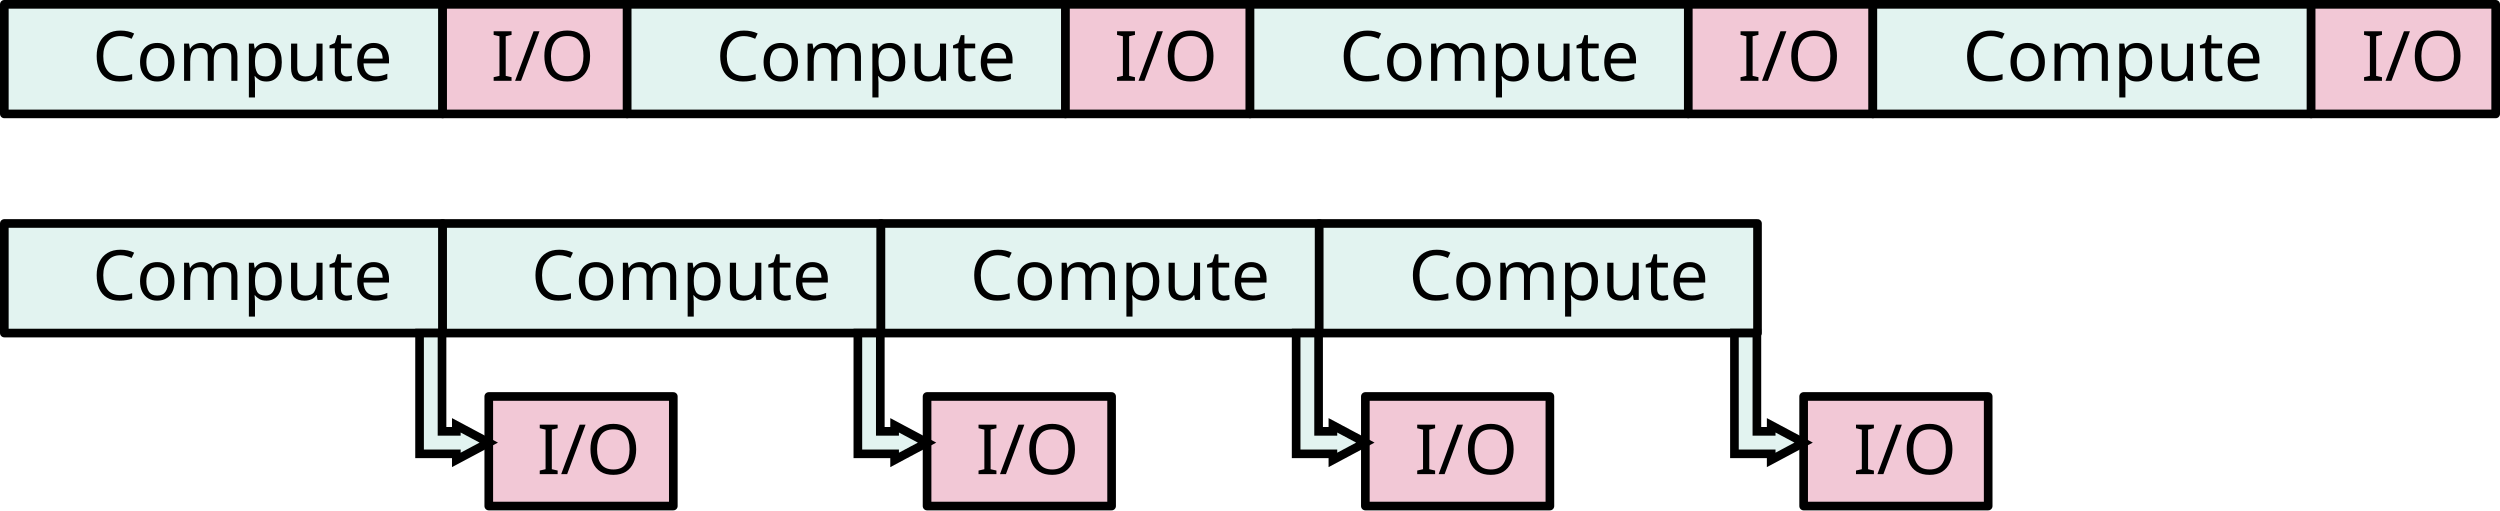
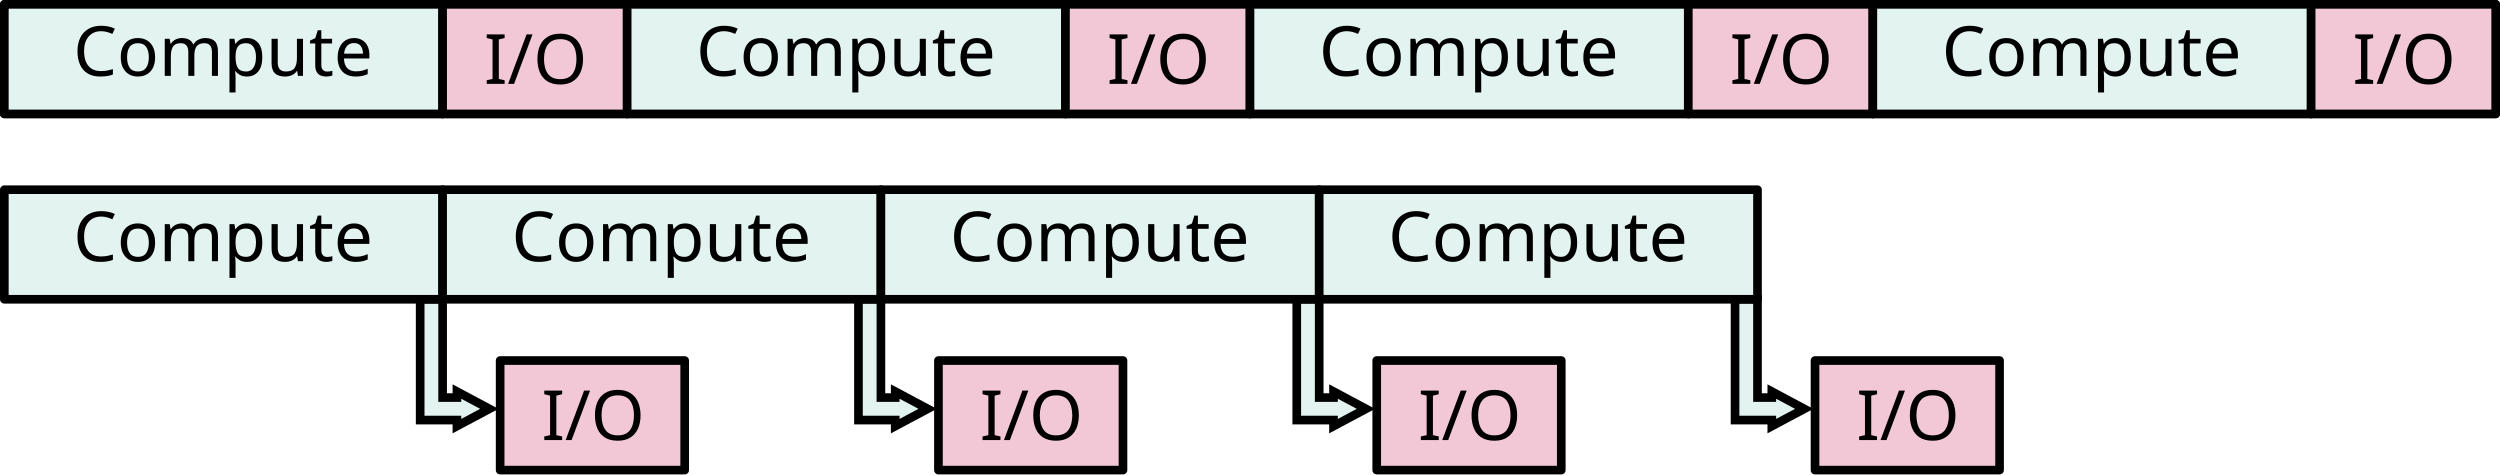
- <svg xmlns="http://www.w3.org/2000/svg" viewBox="0 0 867.007 177" height="177" width="867.007" xml:space="preserve" id="svg2" version="1.1">
+ <svg xmlns="http://www.w3.org/2000/svg" xmlns:xlink="http://www.w3.org/1999/xlink" viewBox="0 0 867 164.529" height="164.529" width="867" xml:space="preserve" id="svg2" version="1.1">
  <defs id="defs6">
    <clipPath id="clipPath18" clipPathUnits="userSpaceOnUse">
      <path style="clip-rule:evenodd" id="path16" d="M 0,1.2207e-4 H 720 V 450 H 0 Z" />
    </clipPath>
    <clipPath id="clipPath32" clipPathUnits="userSpaceOnUse">
      <path style="clip-rule:evenodd" id="path30" d="M 1.0729e-5,0 H 720 V 450 H 1.0729e-5 Z" />
    </clipPath>
    <clipPath id="clipPath48" clipPathUnits="userSpaceOnUse">
      <path style="clip-rule:evenodd" id="path46" d="M 1.0729e-5,0 H 720 V 450 H 1.0729e-5 Z" />
    </clipPath>
    <clipPath id="clipPath64" clipPathUnits="userSpaceOnUse">
      <path style="clip-rule:evenodd" id="path62" d="M 1.0729e-5,0 H 720 V 450 H 1.0729e-5 Z" />
    </clipPath>
    <clipPath id="clipPath80" clipPathUnits="userSpaceOnUse">
      <path style="clip-rule:evenodd" id="path78" d="M 1.0729e-5,0 H 720 V 450 H 1.0729e-5 Z" />
    </clipPath>
    <clipPath id="clipPath96" clipPathUnits="userSpaceOnUse">
      <path style="clip-rule:evenodd" id="path94" d="M 1.0729e-5,0 H 720 V 450 H 1.0729e-5 Z" />
    </clipPath>
    <clipPath id="clipPath112" clipPathUnits="userSpaceOnUse">
      <path style="clip-rule:evenodd" id="path110" d="M 1.0729e-5,0 H 720 V 450 H 1.0729e-5 Z" />
    </clipPath>
    <clipPath id="clipPath128" clipPathUnits="userSpaceOnUse">
      <path style="clip-rule:evenodd" id="path126" d="M 1.0729e-5,0 H 720 V 450 H 1.0729e-5 Z" />
    </clipPath>
    <clipPath id="clipPath144" clipPathUnits="userSpaceOnUse">
      <path style="clip-rule:evenodd" id="path142" d="M 1.0729e-5,0 H 720 V 450 H 1.0729e-5 Z" />
    </clipPath>
    <clipPath id="clipPath160" clipPathUnits="userSpaceOnUse">
      <path style="clip-rule:evenodd" id="path158" d="M 1.0729e-5,0 H 720 V 450 H 1.0729e-5 Z" />
    </clipPath>
    <clipPath id="clipPath176" clipPathUnits="userSpaceOnUse">
      <path style="clip-rule:evenodd" id="path174" d="M 1.0729e-5,0 H 720 V 450 H 1.0729e-5 Z" />
    </clipPath>
    <clipPath id="clipPath188" clipPathUnits="userSpaceOnUse">
      <path style="clip-rule:evenodd" id="path186" d="M 8.392e-6,450 H 720 V 9.1553e-5 H 8.392e-6" />
    </clipPath>
    <clipPath id="clipPath198" clipPathUnits="userSpaceOnUse">
      <path style="clip-rule:evenodd" id="path196" d="M 8.392e-6,450 H 720 V 9.1553e-5 H 8.392e-6" />
    </clipPath>
    <clipPath id="clipPath212" clipPathUnits="userSpaceOnUse">
      <path style="clip-rule:evenodd" id="path210" d="M 1.0729e-5,0 H 720 V 450 H 1.0729e-5 Z" />
    </clipPath>
    <clipPath id="clipPath228" clipPathUnits="userSpaceOnUse">
      <path style="clip-rule:evenodd" id="path226" d="M 1.0729e-5,0 H 720 V 450 H 1.0729e-5 Z" />
    </clipPath>
    <clipPath id="clipPath240" clipPathUnits="userSpaceOnUse">
      <path style="clip-rule:evenodd" id="path238" d="M 6.71e-6,450 H 720 V 9.1553e-5 H 6.71e-6" />
    </clipPath>
    <clipPath id="clipPath250" clipPathUnits="userSpaceOnUse">
      <path style="clip-rule:evenodd" id="path248" d="M 6.71e-6,450 H 720 V 9.1553e-5 H 6.71e-6" />
    </clipPath>
    <clipPath id="clipPath264" clipPathUnits="userSpaceOnUse">
      <path style="clip-rule:evenodd" id="path262" d="M 1.0729e-5,0 H 720 V 450 H 1.0729e-5 Z" />
    </clipPath>
    <clipPath id="clipPath280" clipPathUnits="userSpaceOnUse">
      <path style="clip-rule:evenodd" id="path278" d="M 1.0729e-5,0 H 720 V 450 H 1.0729e-5 Z" />
    </clipPath>
    <clipPath id="clipPath292" clipPathUnits="userSpaceOnUse">
      <path style="clip-rule:evenodd" id="path290" d="M 2.4713e-5,450 H 720 V 9.1553e-5 H 2.4713e-5" />
    </clipPath>
    <clipPath id="clipPath302" clipPathUnits="userSpaceOnUse">
      <path style="clip-rule:evenodd" id="path300" d="M 2.4713e-5,450 H 720 V 9.1553e-5 H 2.4713e-5" />
    </clipPath>
    <clipPath id="clipPath316" clipPathUnits="userSpaceOnUse">
      <path style="clip-rule:evenodd" id="path314" d="M 1.0729e-5,0 H 720 V 450 H 1.0729e-5 Z" />
    </clipPath>
    <clipPath id="clipPath332" clipPathUnits="userSpaceOnUse">
      <path style="clip-rule:evenodd" id="path330" d="M 1.0729e-5,0 H 720 V 450 H 1.0729e-5 Z" />
    </clipPath>
    <clipPath id="clipPath344" clipPathUnits="userSpaceOnUse">
      <path style="clip-rule:evenodd" id="path342" d="M 2.3031e-5,450 H 720 V 9.1553e-5 H 2.3031e-5" />
    </clipPath>
    <clipPath id="clipPath354" clipPathUnits="userSpaceOnUse">
      <path style="clip-rule:evenodd" id="path352" d="M 2.3031e-5,450 H 720 V 9.1553e-5 H 2.3031e-5" />
    </clipPath>
  </defs>
-   <path d="M 1.5,39.5 H 153.5 V 1.5 H 1.5 Z" style="fill:#e2f3f0;fill-opacity:1;fill-rule:evenodd;stroke:none;stroke-width:1.333" id="path22" />
-   <path d="M 1.5,39.5 H 153.5 V 1.5 H 1.5 Z" style="fill:none;stroke:#000000;stroke-width:3;stroke-linecap:butt;stroke-linejoin:round;stroke-miterlimit:10;stroke-dasharray:none;stroke-opacity:1" id="path24" />
-   <g id="g26" transform="matrix(1.333333,0,0,-1.333333,-51,353.9933)">
-     <g id="g28" clip-path="url(#clipPath32)">
-       <text transform="matrix(1,0,0,-1,62.3,244.48)" style="font-variant:normal;font-weight:normal;font-size:18.025px;font-family:Calibri;-inkscape-font-specification:Calibri;writing-mode:lr-tb;fill:#000000;fill-opacity:1;fill-rule:nonzero;stroke:none" id="text36">
-         <tspan x="0 9.752 19.503 33.779 43.53 53.282 59.32" y="0" id="tspan34">Compute</tspan>
+   <g id="g3497" transform="translate(-22.68907,119.7479)">
+     <path d="M 24.189,-80.248 H 176.189 V -118.248 H 24.189 Z" style="fill:#e2f3f0;fill-opacity:1;stroke:#000000;stroke-width:3;stroke-linecap:butt;stroke-linejoin:round;stroke-miterlimit:10;stroke-dasharray:none;stroke-opacity:1" id="path24" />
+     <text xml:space="preserve" style="font-style:normal;font-variant:normal;font-weight:normal;font-stretch:normal;font-size:24px;line-height:1.25;font-family:'Noto Sans';-inkscape-font-specification:'Noto Sans, Normal';font-variant-ligatures:normal;font-variant-caps:normal;font-variant-numeric:normal;font-feature-settings:normal;text-align:start;letter-spacing:0px;word-spacing:0px;writing-mode:lr-tb;text-anchor:start;fill:#000000;fill-opacity:1;stroke:none" x="48.09" y="-93.44" id="text2937">
+       <tspan id="tspan2935" x="48.09" y="-93.44">Compute</tspan>
+     </text>
+     <path id="path40" style="fill:#f2c8d6;fill-opacity:1;stroke:#000000;stroke-width:3;stroke-linecap:butt;stroke-linejoin:round;stroke-miterlimit:10;stroke-dasharray:none;stroke-opacity:1" d="m 176.189,-80.248 h 64 v -38 h -64 z" />
+     <text id="text2941" y="-90.668" x="190.538" style="font-style:normal;font-variant:normal;font-weight:normal;font-stretch:normal;font-size:24px;line-height:1.25;font-family:'Noto Sans';-inkscape-font-specification:'Noto Sans, Normal';font-variant-ligatures:normal;font-variant-caps:normal;font-variant-numeric:normal;font-feature-settings:normal;text-align:start;letter-spacing:0px;word-spacing:0px;writing-mode:lr-tb;text-anchor:start;fill:#000000;fill-opacity:1;stroke:none" xml:space="preserve">
+       <tspan y="-90.668" x="190.538" id="tspan2939">I/O</tspan>
+     </text>
+     <path id="path3287" style="fill:#e2f3f0;fill-opacity:1;stroke:#000000;stroke-width:3;stroke-linecap:butt;stroke-linejoin:round;stroke-miterlimit:10;stroke-dasharray:none;stroke-opacity:1" d="M 240.189,-80.248 H 392.189 V -118.248 H 240.189 Z" />
+     <text id="text3291" y="-93.44" x="264.09" style="font-style:normal;font-variant:normal;font-weight:normal;font-stretch:normal;font-size:24px;line-height:1.25;font-family:'Noto Sans';-inkscape-font-specification:'Noto Sans, Normal';font-variant-ligatures:normal;font-variant-caps:normal;font-variant-numeric:normal;font-feature-settings:normal;text-align:start;letter-spacing:0px;word-spacing:0px;writing-mode:lr-tb;text-anchor:start;fill:#000000;fill-opacity:1;stroke:none" xml:space="preserve">
+       <tspan y="-93.44" x="264.09" id="tspan3289">Compute</tspan>
+     </text>
+     <path d="m 392.189,-80.248 h 64 v -38 h -64 z" style="fill:#f2c8d6;fill-opacity:1;stroke:#000000;stroke-width:3;stroke-linecap:butt;stroke-linejoin:round;stroke-miterlimit:10;stroke-dasharray:none;stroke-opacity:1" id="path3293" />
+     <text xml:space="preserve" style="font-style:normal;font-variant:normal;font-weight:normal;font-stretch:normal;font-size:24px;line-height:1.25;font-family:'Noto Sans';-inkscape-font-specification:'Noto Sans, Normal';font-variant-ligatures:normal;font-variant-caps:normal;font-variant-numeric:normal;font-feature-settings:normal;text-align:start;letter-spacing:0px;word-spacing:0px;writing-mode:lr-tb;text-anchor:start;fill:#000000;fill-opacity:1;stroke:none" x="406.538" y="-90.668" id="text3297">
+       <tspan id="tspan3295" x="406.538" y="-90.668">I/O</tspan>
+     </text>
+     <path id="path3301" style="fill:#e2f3f0;fill-opacity:1;stroke:#000000;stroke-width:3;stroke-linecap:butt;stroke-linejoin:round;stroke-miterlimit:10;stroke-dasharray:none;stroke-opacity:1" d="M 456.189,-80.248 H 608.189 V -118.248 H 456.189 Z" />
+     <text id="text3305" y="-93.44" x="480.09" style="font-style:normal;font-variant:normal;font-weight:normal;font-stretch:normal;font-size:24px;line-height:1.25;font-family:'Noto Sans';-inkscape-font-specification:'Noto Sans, Normal';font-variant-ligatures:normal;font-variant-caps:normal;font-variant-numeric:normal;font-feature-settings:normal;text-align:start;letter-spacing:0px;word-spacing:0px;writing-mode:lr-tb;text-anchor:start;fill:#000000;fill-opacity:1;stroke:none" xml:space="preserve">
+       <tspan y="-93.44" x="480.09" id="tspan3303">Compute</tspan>
+     </text>
+     <path d="m 608.189,-80.248 h 64 v -38 h -64 z" style="fill:#f2c8d6;fill-opacity:1;stroke:#000000;stroke-width:3;stroke-linecap:butt;stroke-linejoin:round;stroke-miterlimit:10;stroke-dasharray:none;stroke-opacity:1" id="path3307" />
+     <text xml:space="preserve" style="font-style:normal;font-variant:normal;font-weight:normal;font-stretch:normal;font-size:24px;line-height:1.25;font-family:'Noto Sans';-inkscape-font-specification:'Noto Sans, Normal';font-variant-ligatures:normal;font-variant-caps:normal;font-variant-numeric:normal;font-feature-settings:normal;text-align:start;letter-spacing:0px;word-spacing:0px;writing-mode:lr-tb;text-anchor:start;fill:#000000;fill-opacity:1;stroke:none" x="622.538" y="-90.668" id="text3311">
+       <tspan id="tspan3309" x="622.538" y="-90.668">I/O</tspan>
+     </text>
+     <path id="path3315" style="fill:#e2f3f0;fill-opacity:1;stroke:#000000;stroke-width:3;stroke-linecap:butt;stroke-linejoin:round;stroke-miterlimit:10;stroke-dasharray:none;stroke-opacity:1" d="M 672.189,-80.248 H 824.189 V -118.248 H 672.189 Z" />
+     <text id="text3319" y="-93.44" x="696.09" style="font-style:normal;font-variant:normal;font-weight:normal;font-stretch:normal;font-size:24px;line-height:1.25;font-family:'Noto Sans';-inkscape-font-specification:'Noto Sans, Normal';font-variant-ligatures:normal;font-variant-caps:normal;font-variant-numeric:normal;font-feature-settings:normal;text-align:start;letter-spacing:0px;word-spacing:0px;writing-mode:lr-tb;text-anchor:start;fill:#000000;fill-opacity:1;stroke:none" xml:space="preserve">
+       <tspan y="-93.44" x="696.09" id="tspan3317">Compute</tspan>
+     </text>
+     <path d="m 824.189,-80.248 h 64 v -38 h -64 z" style="fill:#f2c8d6;fill-opacity:1;stroke:#000000;stroke-width:3;stroke-linecap:butt;stroke-linejoin:round;stroke-miterlimit:10;stroke-dasharray:none;stroke-opacity:1" id="path3321" />
+     <text xml:space="preserve" style="font-style:normal;font-variant:normal;font-weight:normal;font-stretch:normal;font-size:24px;line-height:1.25;font-family:'Noto Sans';-inkscape-font-specification:'Noto Sans, Normal';font-variant-ligatures:normal;font-variant-caps:normal;font-variant-numeric:normal;font-feature-settings:normal;text-align:start;letter-spacing:0px;word-spacing:0px;writing-mode:lr-tb;text-anchor:start;fill:#000000;fill-opacity:1;stroke:none" x="838.538" y="-90.668" id="text3325">
+       <tspan id="tspan3323" x="838.538" y="-90.668">I/O</tspan>
+     </text>
+     <path id="path3371" style="fill:#e2f3f0;fill-opacity:1;stroke:#000000;stroke-width:3;stroke-linecap:butt;stroke-linejoin:round;stroke-miterlimit:10;stroke-dasharray:none;stroke-opacity:1" d="M 24.189,-80.248 H 176.189 V -118.248 H 24.189 Z" />
+     <text id="text3375" y="-93.44" x="48.09" style="font-style:normal;font-variant:normal;font-weight:normal;font-stretch:normal;font-size:24px;line-height:1.25;font-family:'Noto Sans';-inkscape-font-specification:'Noto Sans, Normal';font-variant-ligatures:normal;font-variant-caps:normal;font-variant-numeric:normal;font-feature-settings:normal;text-align:start;letter-spacing:0px;word-spacing:0px;writing-mode:lr-tb;text-anchor:start;fill:#000000;fill-opacity:1;stroke:none" xml:space="preserve">
+       <tspan y="-93.44" x="48.09" id="tspan3373">Compute</tspan>
+     </text>
+     <path d="m 176.189,-80.248 h 64 v -38 h -64 z" style="fill:#f2c8d6;fill-opacity:1;stroke:#000000;stroke-width:3;stroke-linecap:butt;stroke-linejoin:round;stroke-miterlimit:10;stroke-dasharray:none;stroke-opacity:1" id="path3377" />
+     <text xml:space="preserve" style="font-style:normal;font-variant:normal;font-weight:normal;font-stretch:normal;font-size:24px;line-height:1.25;font-family:'Noto Sans';-inkscape-font-specification:'Noto Sans, Normal';font-variant-ligatures:normal;font-variant-caps:normal;font-variant-numeric:normal;font-feature-settings:normal;text-align:start;letter-spacing:0px;word-spacing:0px;writing-mode:lr-tb;text-anchor:start;fill:#000000;fill-opacity:1;stroke:none" x="190.538" y="-90.668" id="text3381">
+       <tspan id="tspan3379" x="190.538" y="-90.668">I/O</tspan>
+     </text>
+     <path d="M 240.189,-80.248 H 392.189 V -118.248 H 240.189 Z" style="fill:#e2f3f0;fill-opacity:1;stroke:#000000;stroke-width:3;stroke-linecap:butt;stroke-linejoin:round;stroke-miterlimit:10;stroke-dasharray:none;stroke-opacity:1" id="path3383" />
+     <text xml:space="preserve" style="font-style:normal;font-variant:normal;font-weight:normal;font-stretch:normal;font-size:24px;line-height:1.25;font-family:'Noto Sans';-inkscape-font-specification:'Noto Sans, Normal';font-variant-ligatures:normal;font-variant-caps:normal;font-variant-numeric:normal;font-feature-settings:normal;text-align:start;letter-spacing:0px;word-spacing:0px;writing-mode:lr-tb;text-anchor:start;fill:#000000;fill-opacity:1;stroke:none" x="264.09" y="-93.44" id="text3387">
+       <tspan id="tspan3385" x="264.09" y="-93.44">Compute</tspan>
+     </text>
+     <path id="path3389" style="fill:#f2c8d6;fill-opacity:1;stroke:#000000;stroke-width:3;stroke-linecap:butt;stroke-linejoin:round;stroke-miterlimit:10;stroke-dasharray:none;stroke-opacity:1" d="m 392.189,-80.248 h 64 v -38 h -64 z" />
+     <text id="text3393" y="-90.668" x="406.538" style="font-style:normal;font-variant:normal;font-weight:normal;font-stretch:normal;font-size:24px;line-height:1.25;font-family:'Noto Sans';-inkscape-font-specification:'Noto Sans, Normal';font-variant-ligatures:normal;font-variant-caps:normal;font-variant-numeric:normal;font-feature-settings:normal;text-align:start;letter-spacing:0px;word-spacing:0px;writing-mode:lr-tb;text-anchor:start;fill:#000000;fill-opacity:1;stroke:none" xml:space="preserve">
+       <tspan y="-90.668" x="406.538" id="tspan3391">I/O</tspan>
+     </text>
+     <path d="M 456.189,-80.248 H 608.189 V -118.248 H 456.189 Z" style="fill:#e2f3f0;fill-opacity:1;stroke:#000000;stroke-width:3;stroke-linecap:butt;stroke-linejoin:round;stroke-miterlimit:10;stroke-dasharray:none;stroke-opacity:1" id="path3395" />
+     <text xml:space="preserve" style="font-style:normal;font-variant:normal;font-weight:normal;font-stretch:normal;font-size:24px;line-height:1.25;font-family:'Noto Sans';-inkscape-font-specification:'Noto Sans, Normal';font-variant-ligatures:normal;font-variant-caps:normal;font-variant-numeric:normal;font-feature-settings:normal;text-align:start;letter-spacing:0px;word-spacing:0px;writing-mode:lr-tb;text-anchor:start;fill:#000000;fill-opacity:1;stroke:none" x="480.09" y="-93.44" id="text3399">
+       <tspan id="tspan3397" x="480.09" y="-93.44">Compute</tspan>
+     </text>
+     <path id="path3401" style="fill:#f2c8d6;fill-opacity:1;stroke:#000000;stroke-width:3;stroke-linecap:butt;stroke-linejoin:round;stroke-miterlimit:10;stroke-dasharray:none;stroke-opacity:1" d="m 608.189,-80.248 h 64 v -38 h -64 z" />
+     <text id="text3405" y="-90.668" x="622.538" style="font-style:normal;font-variant:normal;font-weight:normal;font-stretch:normal;font-size:24px;line-height:1.25;font-family:'Noto Sans';-inkscape-font-specification:'Noto Sans, Normal';font-variant-ligatures:normal;font-variant-caps:normal;font-variant-numeric:normal;font-feature-settings:normal;text-align:start;letter-spacing:0px;word-spacing:0px;writing-mode:lr-tb;text-anchor:start;fill:#000000;fill-opacity:1;stroke:none" xml:space="preserve">
+       <tspan y="-90.668" x="622.538" id="tspan3403">I/O</tspan>
+     </text>
+     <path d="M 672.189,-80.248 H 824.189 V -118.248 H 672.189 Z" style="fill:#e2f3f0;fill-opacity:1;stroke:#000000;stroke-width:3;stroke-linecap:butt;stroke-linejoin:round;stroke-miterlimit:10;stroke-dasharray:none;stroke-opacity:1" id="path3407" />
+     <text xml:space="preserve" style="font-style:normal;font-variant:normal;font-weight:normal;font-stretch:normal;font-size:24px;line-height:1.25;font-family:'Noto Sans';-inkscape-font-specification:'Noto Sans, Normal';font-variant-ligatures:normal;font-variant-caps:normal;font-variant-numeric:normal;font-feature-settings:normal;text-align:start;letter-spacing:0px;word-spacing:0px;writing-mode:lr-tb;text-anchor:start;fill:#000000;fill-opacity:1;stroke:none" x="696.09" y="-93.44" id="text3411">
+       <tspan id="tspan3409" x="696.09" y="-93.44">Compute</tspan>
+     </text>
+     <path id="path3413" style="fill:#f2c8d6;fill-opacity:1;stroke:#000000;stroke-width:3;stroke-linecap:butt;stroke-linejoin:round;stroke-miterlimit:10;stroke-dasharray:none;stroke-opacity:1" d="m 824.189,-80.248 h 64 v -38 h -64 z" />
+     <text id="text3417" y="-90.668" x="838.538" style="font-style:normal;font-variant:normal;font-weight:normal;font-stretch:normal;font-size:24px;line-height:1.25;font-family:'Noto Sans';-inkscape-font-specification:'Noto Sans, Normal';font-variant-ligatures:normal;font-variant-caps:normal;font-variant-numeric:normal;font-feature-settings:normal;text-align:start;letter-spacing:0px;word-spacing:0px;writing-mode:lr-tb;text-anchor:start;fill:#000000;fill-opacity:1;stroke:none" xml:space="preserve">
+       <tspan y="-90.668" x="838.538" id="tspan3415">I/O</tspan>
+     </text>
+   </g>
+   <g id="g3447" transform="translate(-3.781507,109.6639)">
+     <g id="g3427">
+       <path d="m 157.281,-5.878 v 34.093 h 4.96 v -2.093 l 11.253,6 -11.253,6 v -2.107 h -12.747 v -41.893 z" style="fill:#e2f3f0;fill-opacity:1;stroke:#000000;stroke-width:3;stroke-linecap:butt;stroke-linejoin:miter;stroke-miterlimit:8;stroke-dasharray:none;stroke-opacity:1" id="path200" />
+       <path d="M 5.282,-5.878 H 157.281 v -38 H 5.282 Z" style="fill:#e2f3f0;fill-opacity:1;stroke:#000000;stroke-width:3;stroke-linecap:butt;stroke-linejoin:round;stroke-miterlimit:10;stroke-dasharray:none;stroke-opacity:1" id="path3203" />
+       <text xml:space="preserve" style="font-style:normal;font-variant:normal;font-weight:normal;font-stretch:normal;font-size:24px;line-height:1.25;font-family:'Noto Sans';-inkscape-font-specification:'Noto Sans, Normal';font-variant-ligatures:normal;font-variant-caps:normal;font-variant-numeric:normal;font-feature-settings:normal;text-align:start;letter-spacing:0px;word-spacing:0px;writing-mode:lr-tb;text-anchor:start;fill:#000000;fill-opacity:1;stroke:none" x="29.183" y="-19.07" id="text3207">
+         <tspan id="tspan3205" x="29.183" y="-19.07">Compute</tspan>
      </text>
+       <g id="use3358" transform="translate(1.042017,133.6135)">
+         <path d="m 176.189,-80.248 h 64 v -38 h -64 z" style="fill:#f2c8d6;fill-opacity:1;stroke:#000000;stroke-width:3;stroke-linecap:butt;stroke-linejoin:round;stroke-miterlimit:10;stroke-dasharray:none;stroke-opacity:1" id="path3360" />
+         <text xml:space="preserve" style="font-style:normal;font-variant:normal;font-weight:normal;font-stretch:normal;font-size:24px;line-height:1.25;font-family:'Noto Sans';-inkscape-font-specification:'Noto Sans, Normal';font-variant-ligatures:normal;font-variant-caps:normal;font-variant-numeric:normal;font-feature-settings:normal;text-align:start;letter-spacing:0px;word-spacing:0px;writing-mode:lr-tb;text-anchor:start;fill:#000000;fill-opacity:1;stroke:none" x="190.538" y="-90.668" id="text3364">
+           <tspan id="tspan3362" x="190.538" y="-90.668">I/O</tspan>
+         </text>
+       </g>
    </g>
-   </g>
-   <path d="m 153.507,39.5 h 64 V 1.5 h -64 z" style="fill:#f2c8d6;fill-opacity:1;fill-rule:evenodd;stroke:none;stroke-width:1.333" id="path38" />
-   <path d="m 153.507,39.5 h 64 V 1.5 h -64 z" style="fill:none;stroke:#000000;stroke-width:3;stroke-linecap:butt;stroke-linejoin:round;stroke-miterlimit:10;stroke-dasharray:none;stroke-opacity:1" id="path40" />
-   <g id="g42" transform="matrix(1.333333,0,0,-1.333333,-51,353.9933)">
-     <g id="g44" clip-path="url(#clipPath48)">
-       <text transform="matrix(1,0,0,-1,165.93,244.48)" style="font-variant:normal;font-weight:normal;font-size:18.025px;font-family:Calibri;-inkscape-font-specification:Calibri;writing-mode:lr-tb;fill:#000000;fill-opacity:1;fill-rule:nonzero;stroke:none" id="text52">
-         <tspan x="0 4.542 11.248" y="0" id="tspan50">I/O</tspan>
-       </text>
-     </g>
-   </g>
-   <path d="m 217.507,39.5 h 152 V 1.5 h -152 z" style="fill:#e2f3f0;fill-opacity:1;fill-rule:evenodd;stroke:none;stroke-width:1.333" id="path54" />
-   <path d="m 217.507,39.5 h 152 V 1.5 h -152 z" style="fill:none;stroke:#000000;stroke-width:3;stroke-linecap:butt;stroke-linejoin:round;stroke-miterlimit:10;stroke-dasharray:none;stroke-opacity:1" id="path56" />
-   <g id="g58" transform="matrix(1.333333,0,0,-1.333333,-51,353.9933)">
-     <g id="g60" clip-path="url(#clipPath64)">
-       <text transform="matrix(1,0,0,-1,224.48,244.48)" style="font-variant:normal;font-weight:normal;font-size:18.025px;font-family:Calibri;-inkscape-font-specification:Calibri;writing-mode:lr-tb;fill:#000000;fill-opacity:1;fill-rule:nonzero;stroke:none" id="text68">
-         <tspan x="0 9.733 19.467 33.743 43.476 53.21 59.248" y="0" id="tspan66">Compute</tspan>
-       </text>
-     </g>
-   </g>
-   <path d="m 369.507,39.5 h 64 V 1.5 h -64 z" style="fill:#f2c8d6;fill-opacity:1;fill-rule:evenodd;stroke:none;stroke-width:1.333" id="path70" />
-   <path d="m 369.507,39.5 h 64 V 1.5 h -64 z" style="fill:none;stroke:#000000;stroke-width:3;stroke-linecap:butt;stroke-linejoin:round;stroke-miterlimit:10;stroke-dasharray:none;stroke-opacity:1" id="path72" />
-   <g id="g74" transform="matrix(1.333333,0,0,-1.333333,-51,353.9933)">
-     <g id="g76" clip-path="url(#clipPath80)">
-       <text transform="matrix(1,0,0,-1,328.08,244.48)" style="font-variant:normal;font-weight:normal;font-size:18.025px;font-family:Calibri;-inkscape-font-specification:Calibri;writing-mode:lr-tb;fill:#000000;fill-opacity:1;fill-rule:nonzero;stroke:none" id="text84">
-         <tspan x="0 4.542 11.284" y="0" id="tspan82">I/O</tspan>
-       </text>
-     </g>
-   </g>
-   <path d="m 433.507,39.5 h 152 V 1.5 h -152 z" style="fill:#e2f3f0;fill-opacity:1;fill-rule:evenodd;stroke:none;stroke-width:1.333" id="path86" />
-   <path d="m 433.507,39.5 h 152 V 1.5 h -152 z" style="fill:none;stroke:#000000;stroke-width:3;stroke-linecap:butt;stroke-linejoin:round;stroke-miterlimit:10;stroke-dasharray:none;stroke-opacity:1" id="path88" />
-   <g id="g90" transform="matrix(1.333333,0,0,-1.333333,-51,353.9933)">
-     <g id="g92" clip-path="url(#clipPath96)">
-       <text transform="matrix(1,0,0,-1,386.65,244.48)" style="font-variant:normal;font-weight:normal;font-size:18.025px;font-family:Calibri;-inkscape-font-specification:Calibri;writing-mode:lr-tb;fill:#000000;fill-opacity:1;fill-rule:nonzero;stroke:none" id="text100">
-         <tspan x="0 9.733 19.467 33.725 43.458 53.192 59.23" y="0" id="tspan98">Compute</tspan>
-       </text>
-     </g>
-   </g>
-   <path d="m 585.507,39.5 h 64 V 1.5 h -64 z" style="fill:#f2c8d6;fill-opacity:1;fill-rule:evenodd;stroke:none;stroke-width:1.333" id="path102" />
-   <path d="m 585.507,39.5 h 64 V 1.5 h -64 z" style="fill:none;stroke:#000000;stroke-width:3;stroke-linecap:butt;stroke-linejoin:round;stroke-miterlimit:10;stroke-dasharray:none;stroke-opacity:1" id="path104" />
-   <g id="g106" transform="matrix(1.333333,0,0,-1.333333,-51,353.9933)">
-     <g id="g108" clip-path="url(#clipPath112)">
-       <text transform="matrix(1,0,0,-1,490.25,244.48)" style="font-variant:normal;font-weight:normal;font-size:18.025px;font-family:Calibri;-inkscape-font-specification:Calibri;writing-mode:lr-tb;fill:#000000;fill-opacity:1;fill-rule:nonzero;stroke:none" id="text116">
-         <tspan x="0 4.542 11.248" y="0" id="tspan114">I/O</tspan>
-       </text>
-     </g>
-   </g>
-   <path d="m 649.507,39.5 h 152 V 1.5 h -152 z" style="fill:#e2f3f0;fill-opacity:1;fill-rule:evenodd;stroke:none;stroke-width:1.333" id="path118" />
-   <path d="m 649.507,39.5 h 152 V 1.5 h -152 z" style="fill:none;stroke:#000000;stroke-width:3;stroke-linecap:butt;stroke-linejoin:round;stroke-miterlimit:10;stroke-dasharray:none;stroke-opacity:1" id="path120" />
-   <g id="g122" transform="matrix(1.333333,0,0,-1.333333,-51,353.9933)">
-     <g id="g124" clip-path="url(#clipPath128)">
-       <text transform="matrix(1,0,0,-1,548.8,244.48)" style="font-variant:normal;font-weight:normal;font-size:18.025px;font-family:Calibri;-inkscape-font-specification:Calibri;writing-mode:lr-tb;fill:#000000;fill-opacity:1;fill-rule:nonzero;stroke:none" id="text132">
-         <tspan x="0 9.752 19.503 33.779 43.53 53.282 59.32" y="0" id="tspan130">Compute</tspan>
-       </text>
-     </g>
-   </g>
-   <path d="m 801.507,39.5 h 64 V 1.5 h -64 z" style="fill:#f2c8d6;fill-opacity:1;fill-rule:evenodd;stroke:none;stroke-width:1.333" id="path134" />
-   <path d="m 801.507,39.5 h 64 V 1.5 h -64 z" style="fill:none;stroke:#000000;stroke-width:3;stroke-linecap:butt;stroke-linejoin:round;stroke-miterlimit:10;stroke-dasharray:none;stroke-opacity:1" id="path136" />
-   <g id="g138" transform="matrix(1.333333,0,0,-1.333333,-51,353.9933)">
-     <g id="g140" clip-path="url(#clipPath144)">
-       <text transform="matrix(1,0,0,-1,652.43,244.48)" style="font-variant:normal;font-weight:normal;font-size:18.025px;font-family:Calibri;-inkscape-font-specification:Calibri;writing-mode:lr-tb;fill:#000000;fill-opacity:1;fill-rule:nonzero;stroke:none" id="text148">
-         <tspan x="0 4.542 11.248" y="0" id="tspan146">I/O</tspan>
-       </text>
-     </g>
-   </g>
-   <path d="m 1.5,115.5 h 152 v -38 H 1.5 Z" style="fill:#e2f3f0;fill-opacity:1;fill-rule:evenodd;stroke:none;stroke-width:1.333" id="path150" />
-   <path d="m 1.5,115.5 h 152 v -38 H 1.5 Z" style="fill:none;stroke:#000000;stroke-width:3;stroke-linecap:butt;stroke-linejoin:round;stroke-miterlimit:10;stroke-dasharray:none;stroke-opacity:1" id="path152" />
-   <g id="g154" transform="matrix(1.333333,0,0,-1.333333,-51,353.9933)">
-     <g id="g156" clip-path="url(#clipPath160)">
-       <text transform="matrix(1,0,0,-1,62.3,187.48)" style="font-variant:normal;font-weight:normal;font-size:18.025px;font-family:Calibri;-inkscape-font-specification:Calibri;writing-mode:lr-tb;fill:#000000;fill-opacity:1;fill-rule:nonzero;stroke:none" id="text164">
-         <tspan x="0 9.752 19.503 33.779 43.53 53.282 59.32" y="0" id="tspan162">Compute</tspan>
-       </text>
-     </g>
-   </g>
-   <path d="m 169.507,175.5 h 64 v -38 h -64 z" style="fill:#f2c8d6;fill-opacity:1;fill-rule:evenodd;stroke:none;stroke-width:1.333" id="path166" />
-   <path d="m 169.507,175.5 h 64 v -38 h -64 z" style="fill:none;stroke:#000000;stroke-width:3;stroke-linecap:butt;stroke-linejoin:round;stroke-miterlimit:10;stroke-dasharray:none;stroke-opacity:1" id="path168" />
-   <g id="g170" transform="matrix(1.333333,0,0,-1.333333,-51,353.9933)">
-     <g id="g172" clip-path="url(#clipPath176)">
-       <text transform="matrix(1,0,0,-1,177.92,142.17)" style="font-variant:normal;font-weight:normal;font-size:18.025px;font-family:Calibri;-inkscape-font-specification:Calibri;writing-mode:lr-tb;fill:#000000;fill-opacity:1;fill-rule:nonzero;stroke:none" id="text180">
-         <tspan x="0 4.542 11.248" y="0" id="tspan178">I/O</tspan>
-       </text>
-     </g>
-   </g>
-   <g id="g182" transform="matrix(1.333333,0,0,-1.333333,-51,353.9933)">
-     <g id="g184" clip-path="url(#clipPath188)">
-       <path d="M 153.22,178.87 V 153.3 h 3.72 v 1.57 l 8.44,-4.5 -8.44,-4.5 v 1.58 h -9.56 v 31.42 z" style="fill:#e2f3f0;fill-opacity:1;fill-rule:evenodd;stroke:none" id="path190" />
-     </g>
-   </g>
-   <g id="g192" transform="matrix(1.333333,0,0,-1.333333,-51,353.9933)">
-     <g id="g194" clip-path="url(#clipPath198)">
-       <path d="M 153.22,178.87 V 153.3 h 3.72 v 1.57 l 8.44,-4.5 -8.44,-4.5 v 1.58 h -9.56 v 31.42 z" style="fill:none;stroke:#000000;stroke-width:2.25;stroke-linecap:butt;stroke-linejoin:miter;stroke-miterlimit:8;stroke-dasharray:none;stroke-opacity:1" id="path200" />
-     </g>
-   </g>
-   <path d="m 153.507,115.5 h 152 v -38 h -152 z" style="fill:#e2f3f0;fill-opacity:1;fill-rule:evenodd;stroke:none;stroke-width:1.333" id="path202" />
-   <path d="m 153.507,115.5 h 152 v -38 h -152 z" style="fill:none;stroke:#000000;stroke-width:3;stroke-linecap:butt;stroke-linejoin:round;stroke-miterlimit:10;stroke-dasharray:none;stroke-opacity:1" id="path204" />
-   <g id="g206" transform="matrix(1.333333,0,0,-1.333333,-51,353.9933)">
-     <g id="g208" clip-path="url(#clipPath212)">
-       <text transform="matrix(1,0,0,-1,176.43,187.48)" style="font-variant:normal;font-weight:normal;font-size:18.025px;font-family:Calibri;-inkscape-font-specification:Calibri;writing-mode:lr-tb;fill:#000000;fill-opacity:1;fill-rule:nonzero;stroke:none" id="text216">
-         <tspan x="0 9.733 19.467 33.743 43.476 53.21 59.248" y="0" id="tspan214">Compute</tspan>
-       </text>
-     </g>
-   </g>
-   <path d="m 321.507,175.5 h 64 v -38 h -64 z" style="fill:#f2c8d6;fill-opacity:1;fill-rule:evenodd;stroke:none;stroke-width:1.333" id="path218" />
-   <path d="m 321.507,175.5 h 64 v -38 h -64 z" style="fill:none;stroke:#000000;stroke-width:3;stroke-linecap:butt;stroke-linejoin:round;stroke-miterlimit:10;stroke-dasharray:none;stroke-opacity:1" id="path220" />
-   <g id="g222" transform="matrix(1.333333,0,0,-1.333333,-51,353.9933)">
-     <g id="g224" clip-path="url(#clipPath228)">
-       <text transform="matrix(1,0,0,-1,292.05,142.17)" style="font-variant:normal;font-weight:normal;font-size:18.025px;font-family:Calibri;-inkscape-font-specification:Calibri;writing-mode:lr-tb;fill:#000000;fill-opacity:1;fill-rule:nonzero;stroke:none" id="text232">
-         <tspan x="0 4.542 11.248" y="0" id="tspan230">I/O</tspan>
-       </text>
-     </g>
-   </g>
-   <g id="g234" transform="matrix(1.333333,0,0,-1.333333,-51,353.9933)">
-     <g id="g236" clip-path="url(#clipPath240)">
-       <path d="M 267.22,178.87 V 153.3 h 3.72 v 1.57 l 8.44,-4.5 -8.44,-4.5 v 1.58 h -9.56 v 31.42 z" style="fill:#e2f3f0;fill-opacity:1;fill-rule:evenodd;stroke:none" id="path242" />
-     </g>
-   </g>
-   <g id="g244" transform="matrix(1.333333,0,0,-1.333333,-51,353.9933)">
-     <g id="g246" clip-path="url(#clipPath250)">
-       <path d="M 267.22,178.87 V 153.3 h 3.72 v 1.57 l 8.44,-4.5 -8.44,-4.5 v 1.58 h -9.56 v 31.42 z" style="fill:none;stroke:#000000;stroke-width:2.25;stroke-linecap:butt;stroke-linejoin:miter;stroke-miterlimit:8;stroke-dasharray:none;stroke-opacity:1" id="path252" />
-     </g>
-   </g>
-   <path d="m 305.507,115.5 h 152 v -38 H 305.507 Z" style="fill:#e2f3f0;fill-opacity:1;fill-rule:evenodd;stroke:none;stroke-width:1.333" id="path254" />
-   <path d="m 305.507,115.5 h 152 v -38 H 305.507 Z" style="fill:none;stroke:#000000;stroke-width:3;stroke-linecap:butt;stroke-linejoin:round;stroke-miterlimit:10;stroke-dasharray:none;stroke-opacity:1" id="path256" />
-   <g id="g258" transform="matrix(1.333333,0,0,-1.333333,-51,353.9933)">
-     <g id="g260" clip-path="url(#clipPath264)">
-       <text transform="matrix(1,0,0,-1,290.55,187.48)" style="font-variant:normal;font-weight:normal;font-size:18.025px;font-family:Calibri;-inkscape-font-specification:Calibri;writing-mode:lr-tb;fill:#000000;fill-opacity:1;fill-rule:nonzero;stroke:none" id="text268">
-         <tspan x="0 9.733 19.467 33.725 43.458 53.192 59.23" y="0" id="tspan266">Compute</tspan>
-       </text>
-     </g>
-   </g>
-   <path d="m 473.507,175.5 h 64 v -38 h -64 z" style="fill:#f2c8d6;fill-opacity:1;fill-rule:evenodd;stroke:none;stroke-width:1.333" id="path270" />
-   <path d="m 473.507,175.5 h 64 v -38 h -64 z" style="fill:none;stroke:#000000;stroke-width:3;stroke-linecap:butt;stroke-linejoin:round;stroke-miterlimit:10;stroke-dasharray:none;stroke-opacity:1" id="path272" />
-   <g id="g274" transform="matrix(1.333333,0,0,-1.333333,-51,353.9933)">
-     <g id="g276" clip-path="url(#clipPath280)">
-       <text transform="matrix(1,0,0,-1,406.15,142.17)" style="font-variant:normal;font-weight:normal;font-size:18.025px;font-family:Calibri;-inkscape-font-specification:Calibri;writing-mode:lr-tb;fill:#000000;fill-opacity:1;fill-rule:nonzero;stroke:none" id="text284">
-         <tspan x="0 4.542 11.302" y="0" id="tspan282">I/O</tspan>
-       </text>
-     </g>
-   </g>
-   <g id="g286" transform="matrix(1.333333,0,0,-1.333333,-51,353.9933)">
-     <g id="g288" clip-path="url(#clipPath292)">
-       <path d="M 381.22,178.87 V 153.3 h 3.72 v 1.57 l 8.44,-4.5 -8.44,-4.5 v 1.58 h -9.56 v 31.42 z" style="fill:#e2f3f0;fill-opacity:1;fill-rule:evenodd;stroke:none" id="path294" />
-     </g>
-   </g>
-   <g id="g296" transform="matrix(1.333333,0,0,-1.333333,-51,353.9933)">
-     <g id="g298" clip-path="url(#clipPath302)">
-       <path d="M 381.22,178.87 V 153.3 h 3.72 v 1.57 l 8.44,-4.5 -8.44,-4.5 v 1.58 h -9.56 v 31.42 z" style="fill:none;stroke:#000000;stroke-width:2.25;stroke-linecap:butt;stroke-linejoin:miter;stroke-miterlimit:8;stroke-dasharray:none;stroke-opacity:1" id="path304" />
-     </g>
-   </g>
-   <path d="m 457.507,115.5 h 152 v -38 h -152 z" style="fill:#e2f3f0;fill-opacity:1;fill-rule:evenodd;stroke:none;stroke-width:1.333" id="path306" />
-   <path d="m 457.507,115.5 h 152 v -38 h -152 z" style="fill:none;stroke:#000000;stroke-width:3;stroke-linecap:butt;stroke-linejoin:round;stroke-miterlimit:10;stroke-dasharray:none;stroke-opacity:1" id="path308" />
-   <g id="g310" transform="matrix(1.333333,0,0,-1.333333,-51,353.9933)">
-     <g id="g312" clip-path="url(#clipPath316)">
-       <text transform="matrix(1,0,0,-1,404.65,187.48)" style="font-variant:normal;font-weight:normal;font-size:18.025px;font-family:Calibri;-inkscape-font-specification:Calibri;writing-mode:lr-tb;fill:#000000;fill-opacity:1;fill-rule:nonzero;stroke:none" id="text320">
-         <tspan x="0 9.752 19.503 33.779 43.53 53.282 59.32" y="0" id="tspan318">Compute</tspan>
-       </text>
-     </g>
-   </g>
-   <path d="m 625.507,175.5 h 64 v -38 h -64 z" style="fill:#f2c8d6;fill-opacity:1;fill-rule:evenodd;stroke:none;stroke-width:1.333" id="path322" />
-   <path d="m 625.507,175.5 h 64 v -38 h -64 z" style="fill:none;stroke:#000000;stroke-width:3;stroke-linecap:butt;stroke-linejoin:round;stroke-miterlimit:10;stroke-dasharray:none;stroke-opacity:1" id="path324" />
-   <g id="g326" transform="matrix(1.333333,0,0,-1.333333,-51,353.9933)">
-     <g id="g328" clip-path="url(#clipPath332)">
-       <text transform="matrix(1,0,0,-1,520.28,142.17)" style="font-variant:normal;font-weight:normal;font-size:18.025px;font-family:Calibri;-inkscape-font-specification:Calibri;writing-mode:lr-tb;fill:#000000;fill-opacity:1;fill-rule:nonzero;stroke:none" id="text336">
-         <tspan x="0 4.542 11.248" y="0" id="tspan334">I/O</tspan>
-       </text>
-     </g>
-   </g>
-   <g id="g338" transform="matrix(1.333333,0,0,-1.333333,-51,353.9933)">
-     <g id="g340" clip-path="url(#clipPath344)">
-       <path d="M 495.22,178.87 V 153.3 h 3.72 v 1.57 l 8.44,-4.5 -8.44,-4.5 v 1.58 h -9.56 v 31.42 z" style="fill:#e2f3f0;fill-opacity:1;fill-rule:evenodd;stroke:none" id="path346" />
-     </g>
-   </g>
-   <g id="g348" transform="matrix(1.333333,0,0,-1.333333,-51,353.9933)">
-     <g id="g350" clip-path="url(#clipPath354)">
-       <path d="M 495.22,178.87 V 153.3 h 3.72 v 1.57 l 8.44,-4.5 -8.44,-4.5 v 1.58 h -9.56 v 31.42 z" style="fill:none;stroke:#000000;stroke-width:2.25;stroke-linecap:butt;stroke-linejoin:miter;stroke-miterlimit:8;stroke-dasharray:none;stroke-opacity:1" id="path356" />
-     </g>
+     <use height="100%" width="100%" transform="translate(152)" id="use3429" xlink:href="#g3427" y="0" x="0" />
+     <use x="0" y="0" xlink:href="#g3427" id="use3431" transform="translate(304)" width="100%" height="100%" />
+     <use height="100%" width="100%" transform="translate(456)" id="use3433" xlink:href="#g3427" y="0" x="0" />
  </g>
</svg>
